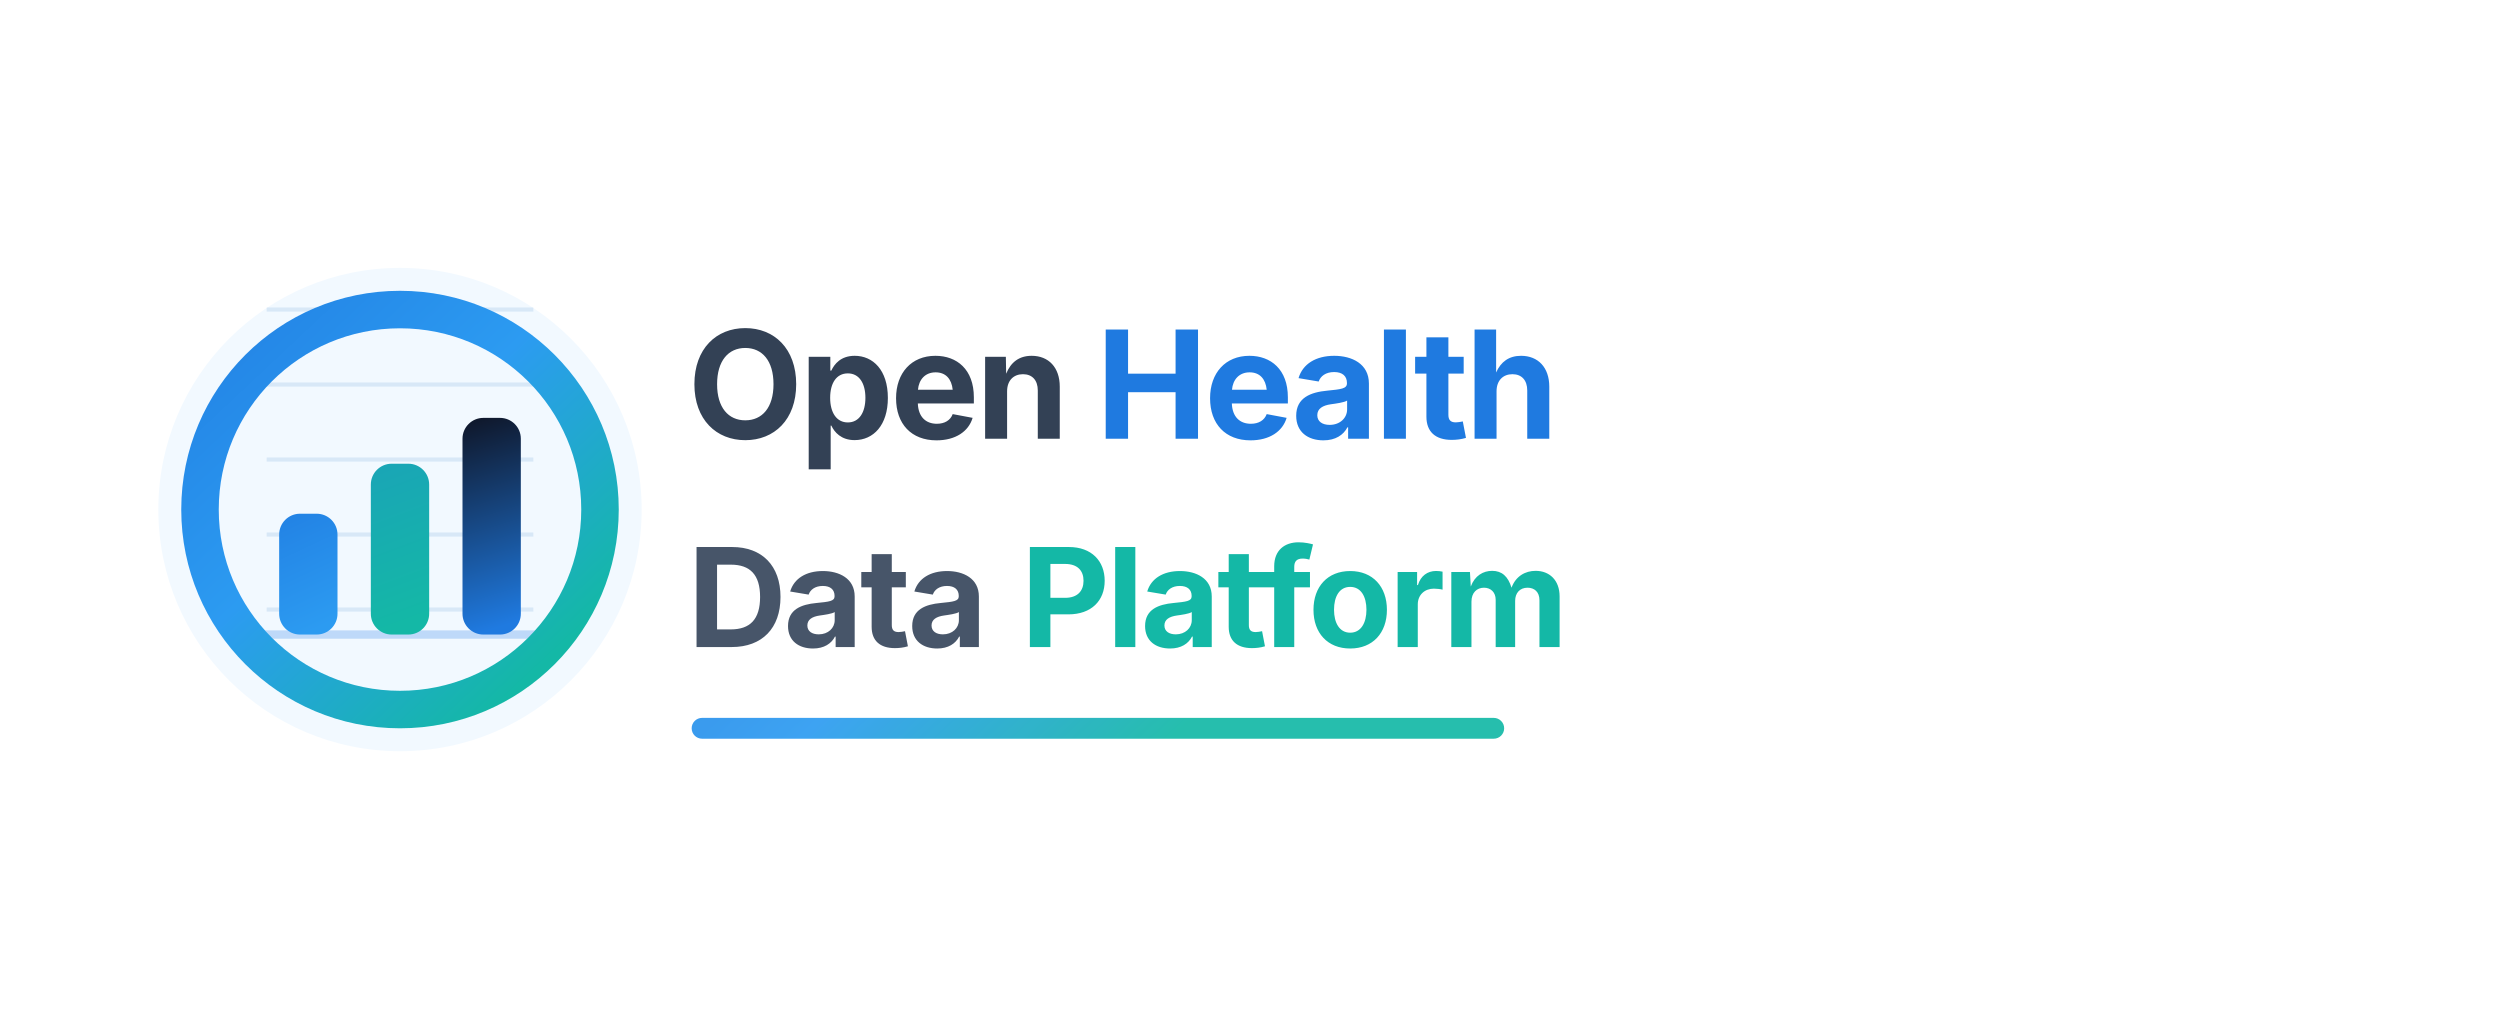
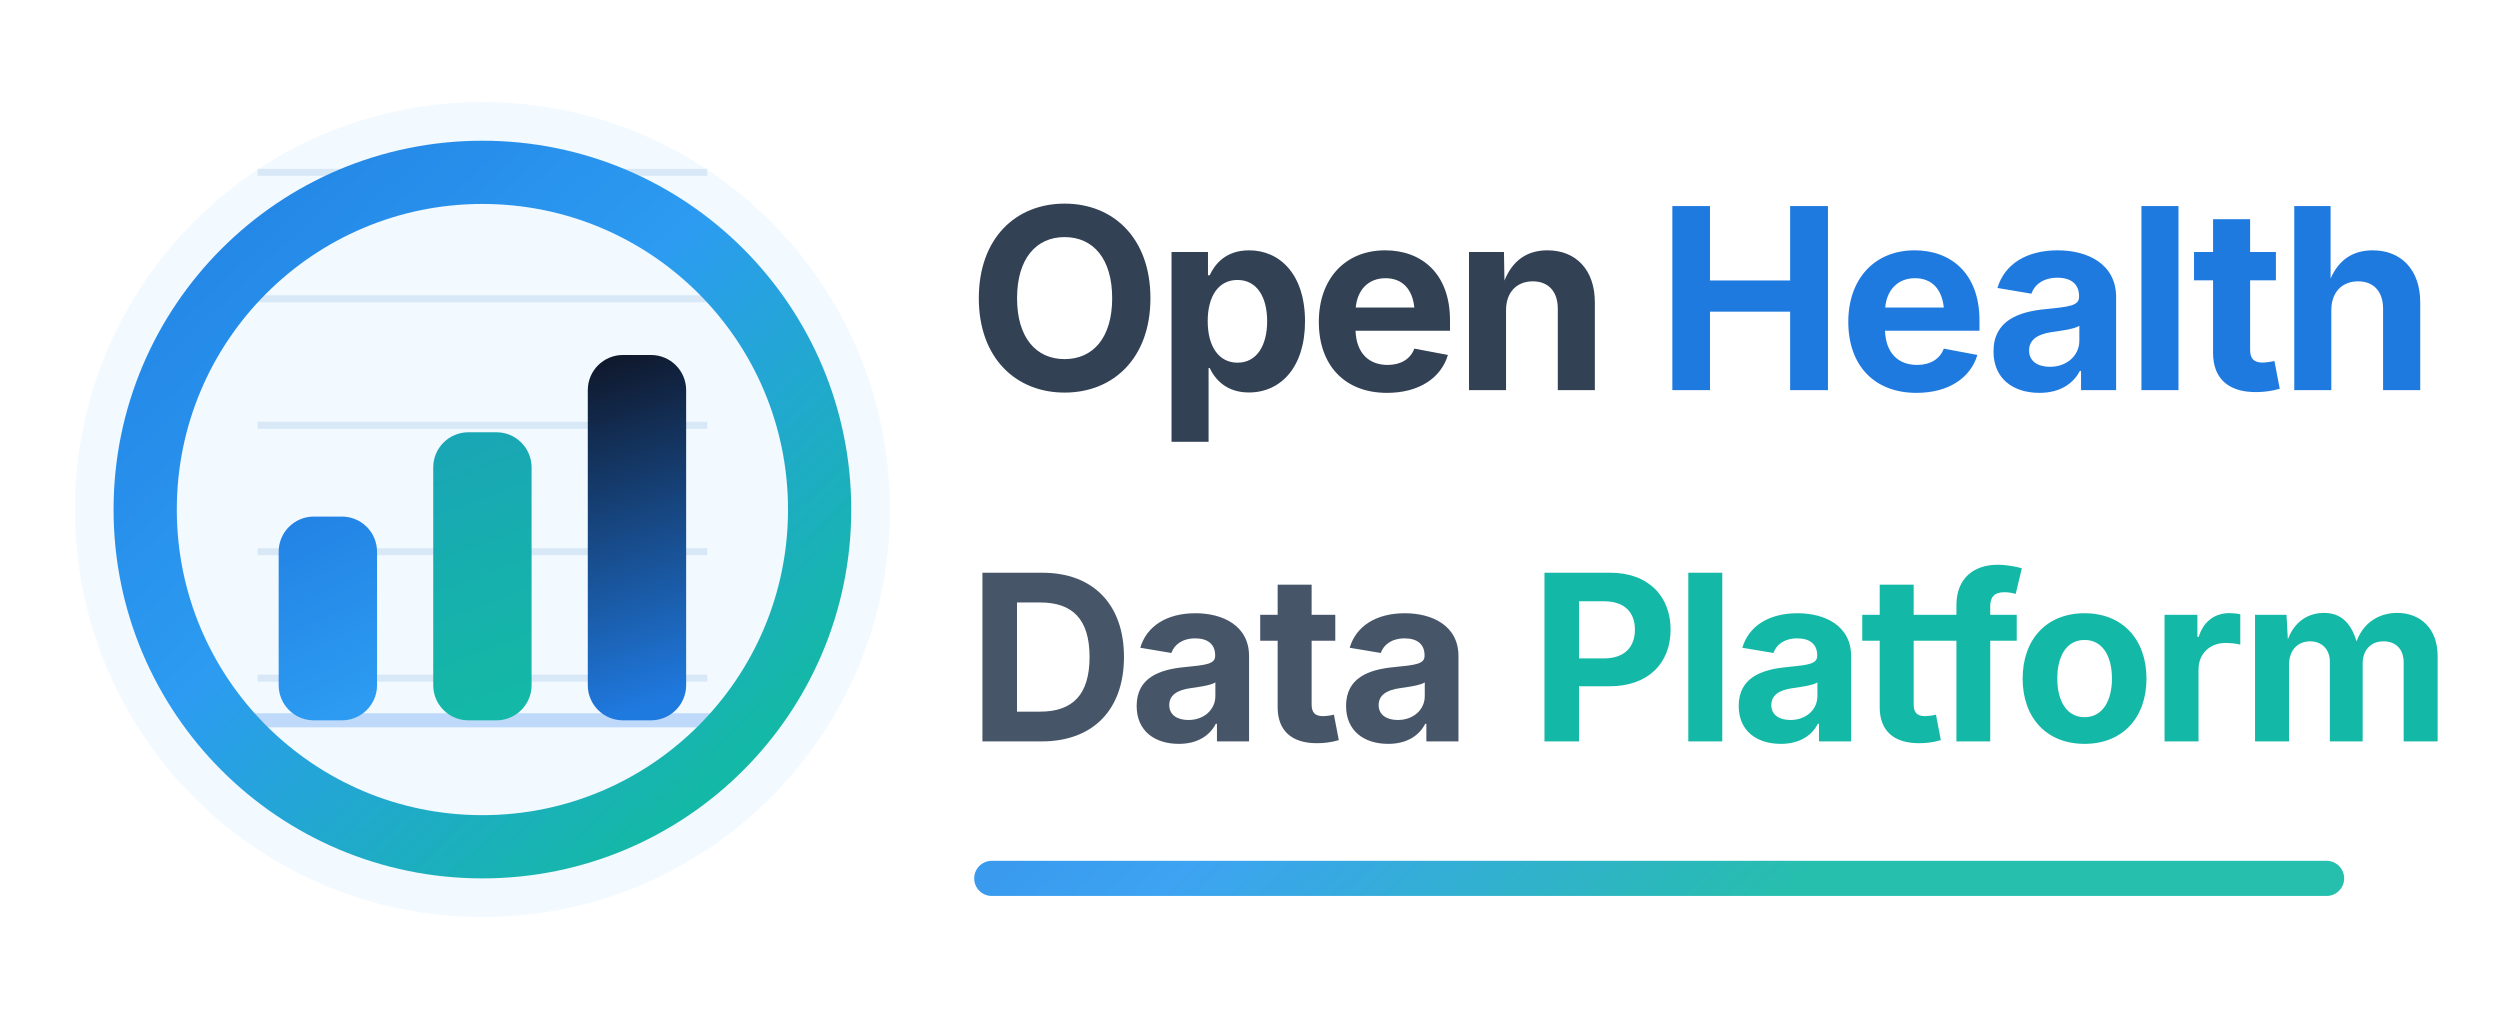
<svg xmlns="http://www.w3.org/2000/svg" width="157" height="64" viewBox="0 0 157 64" fill="none" role="img" aria-labelledby="title desc">
  <defs>
    <linearGradient id="ringGradient" x1="54" y1="50" x2="238" y2="246" gradientUnits="userSpaceOnUse">
      <stop stop-color="#1F7AE0" />
      <stop offset="0.55" stop-color="#2C9BF1" />
      <stop offset="1" stop-color="#14B8A6" />
    </linearGradient>
    <linearGradient id="barGradient1" x1="108" y1="160" x2="140" y2="228" gradientUnits="userSpaceOnUse">
      <stop stop-color="#1F7AE0" />
      <stop offset="1" stop-color="#2C9BF1" />
    </linearGradient>
    <linearGradient id="barGradient2" x1="145" y1="150" x2="175" y2="230" gradientUnits="userSpaceOnUse">
      <stop stop-color="#1AA3B8" />
      <stop offset="1" stop-color="#14B8A6" />
    </linearGradient>
    <linearGradient id="barGradient3" x1="182" y1="140" x2="212" y2="235" gradientUnits="userSpaceOnUse">
      <stop stop-color="#0F172A" />
      <stop offset="1" stop-color="#1F7AE0" />
    </linearGradient>
  </defs>
-   <g transform="translate(0 5.833) scale(0.130833)">
+   <g transform="translate(-12.06 -12.12) scale(0.2206)">
    <g transform="translate(32 20)">
      <circle cx="160" cy="180" r="116" fill="#F2F9FF" />
      <line x1="92" y1="240" x2="228" y2="240" stroke="#B8D6F8" stroke-width="4" stroke-linecap="round" opacity="0.9" />
      <g opacity="0.22" stroke="#7AAEDC" stroke-width="2">
        <line x1="96" y1="84" x2="224" y2="84" />
        <line x1="96" y1="120" x2="224" y2="120" />
        <line x1="96" y1="156" x2="224" y2="156" />
        <line x1="96" y1="192" x2="224" y2="192" />
        <line x1="96" y1="228" x2="224" y2="228" />
      </g>
      <circle cx="160" cy="180" r="96" stroke="url(#ringGradient)" stroke-width="18" fill="none" />
      <rect x="102" y="182" width="28" height="58" rx="10" fill="url(#barGradient1)" />
      <rect x="146" y="158" width="28" height="82" rx="10" fill="url(#barGradient2)" />
      <rect x="190" y="136" width="28" height="104" rx="10" fill="url(#barGradient3)" />
    </g>
    <g transform="translate(330 58)">
      <text x="0" y="108" font-family="Inter, 'Segoe UI', Arial, sans-serif" font-size="72" font-weight="700" letter-spacing="-1.8" fill="#334155">Open</text>
      <text x="196" y="108" font-family="Inter, 'Segoe UI', Arial, sans-serif" font-size="72" font-weight="700" letter-spacing="-1.8" fill="#1F7AE0">Health</text>
      <text x="0" y="208" font-family="Inter, 'Segoe UI', Arial, sans-serif" font-size="66" font-weight="700" letter-spacing="-1.6" fill="#475569">Data</text>
      <text x="160" y="208" font-family="Inter, 'Segoe UI', Arial, sans-serif" font-size="66" font-weight="700" letter-spacing="-1.6" fill="#14B8A6">Platform</text>
      <rect x="2" y="242" width="390" height="10" rx="5" fill="url(#ringGradient)" opacity="0.92" />
    </g>
  </g>
</svg>
